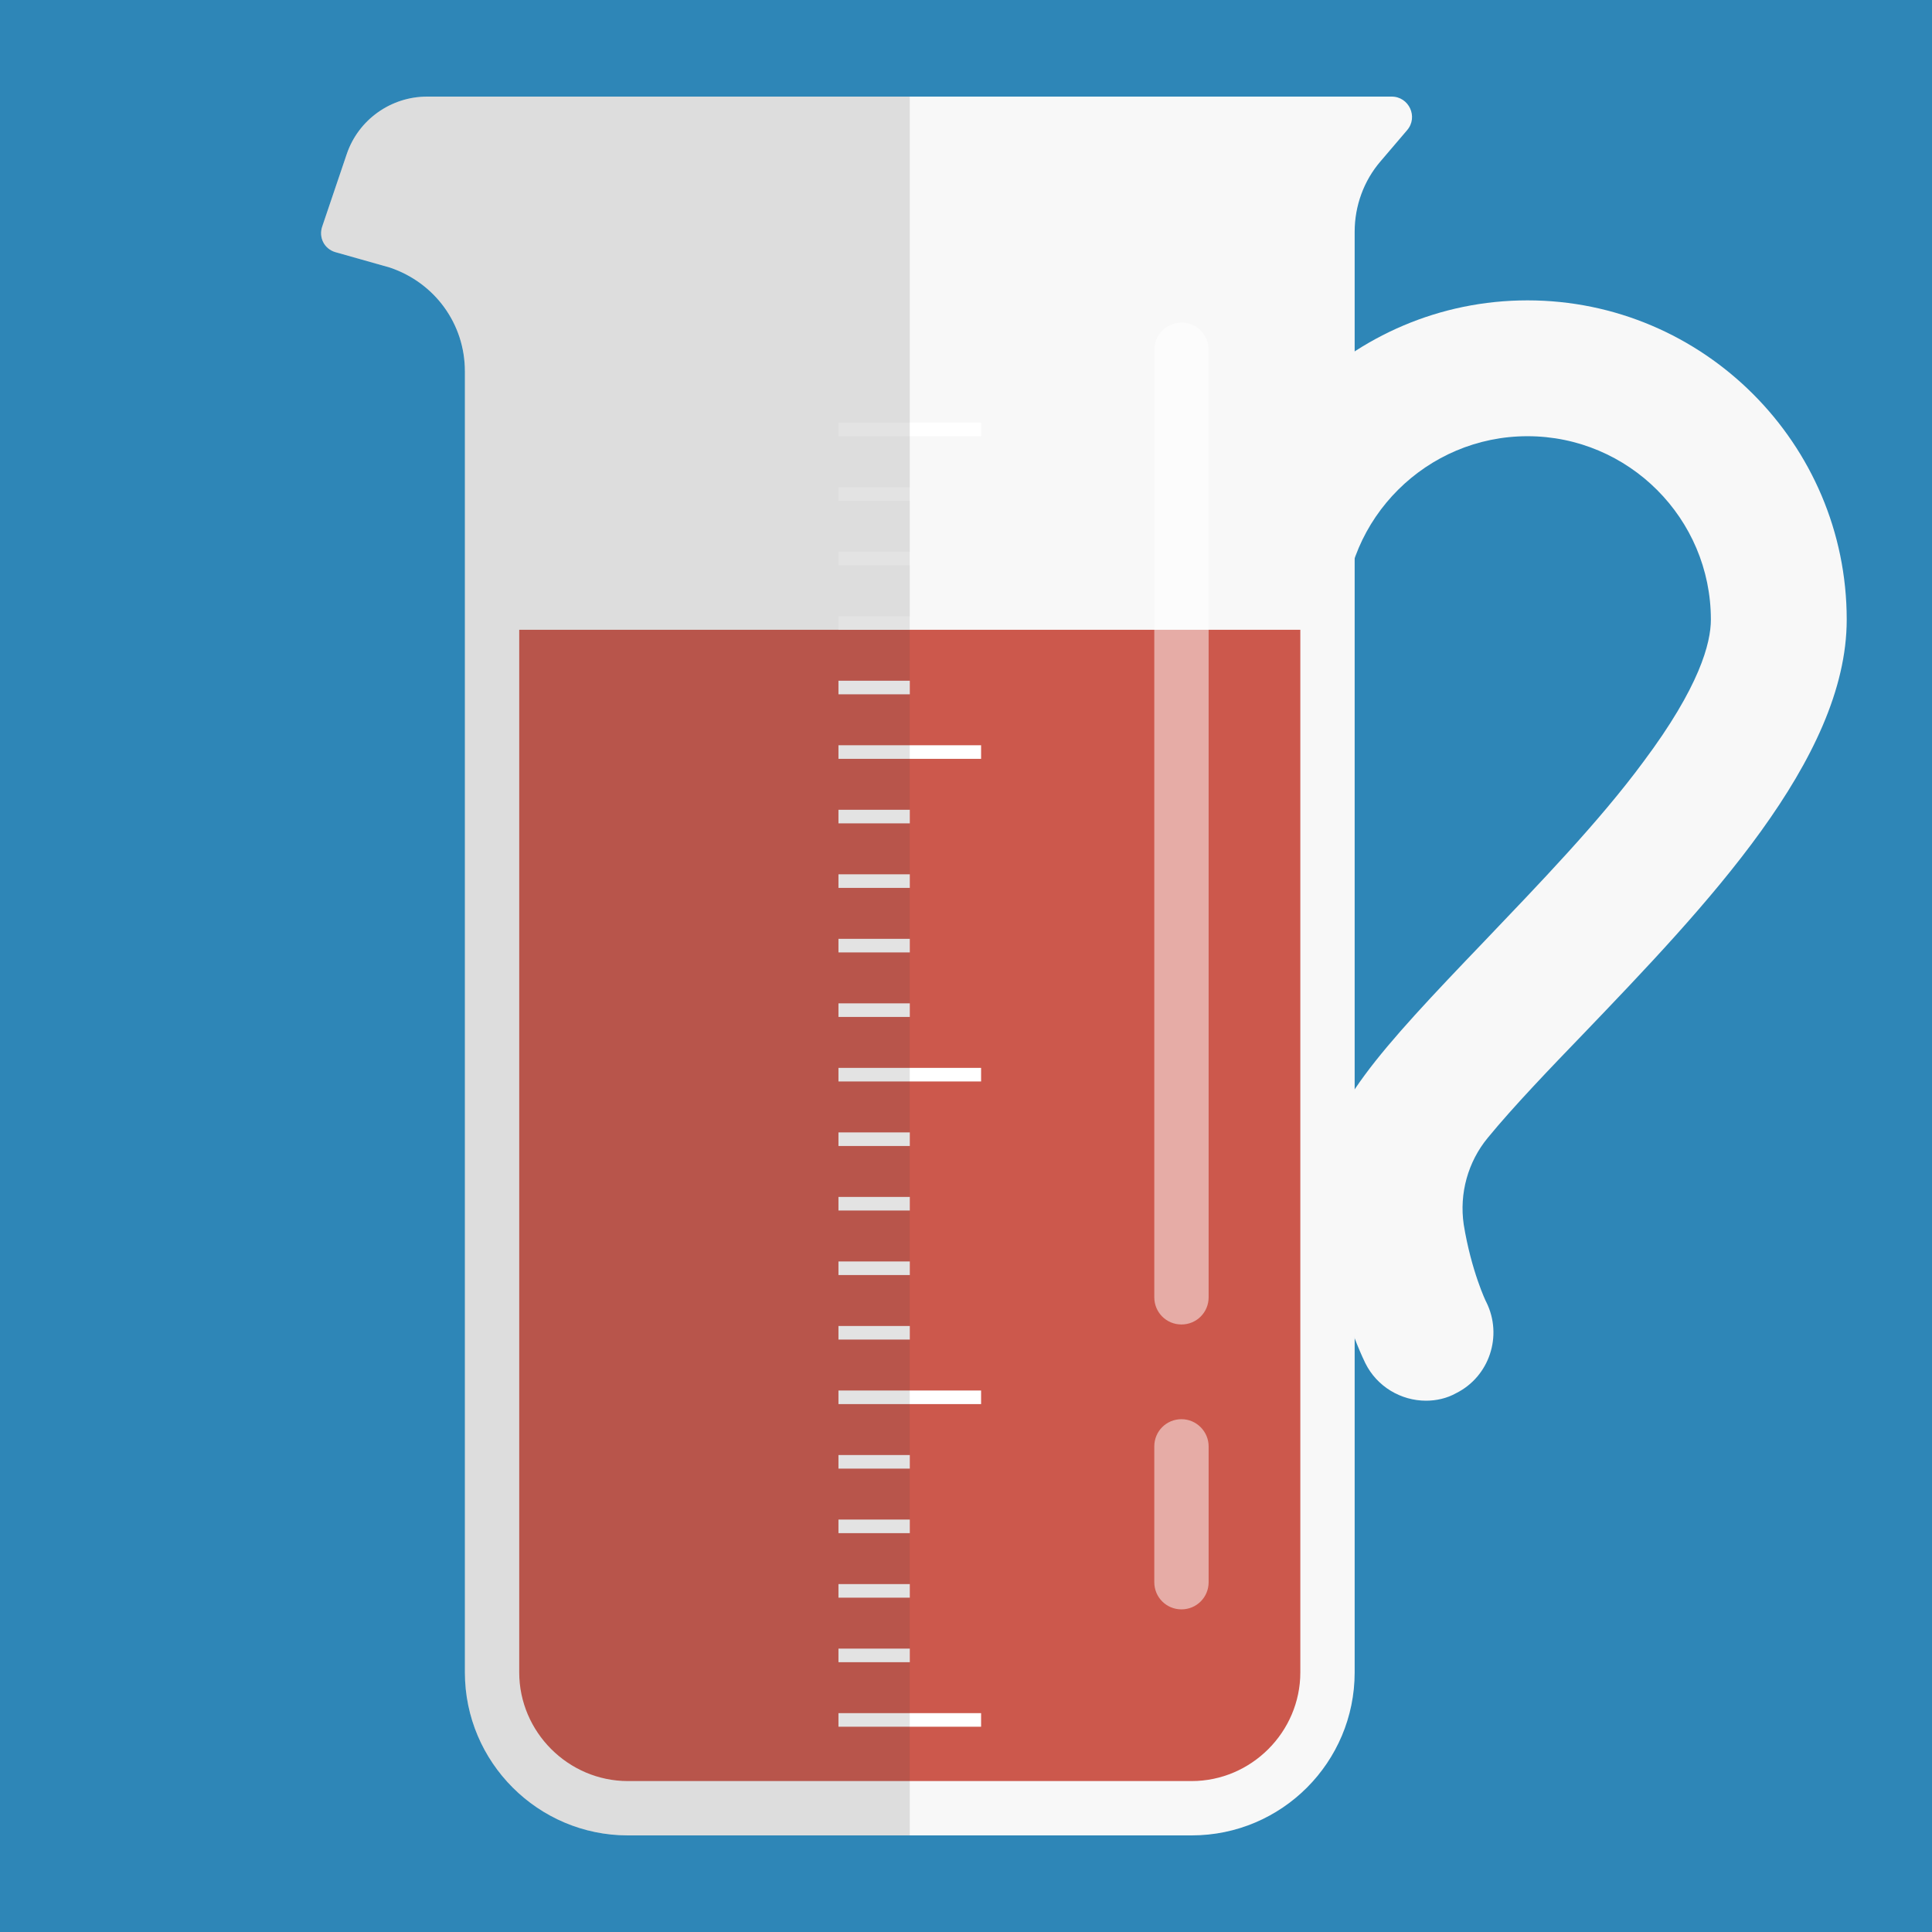
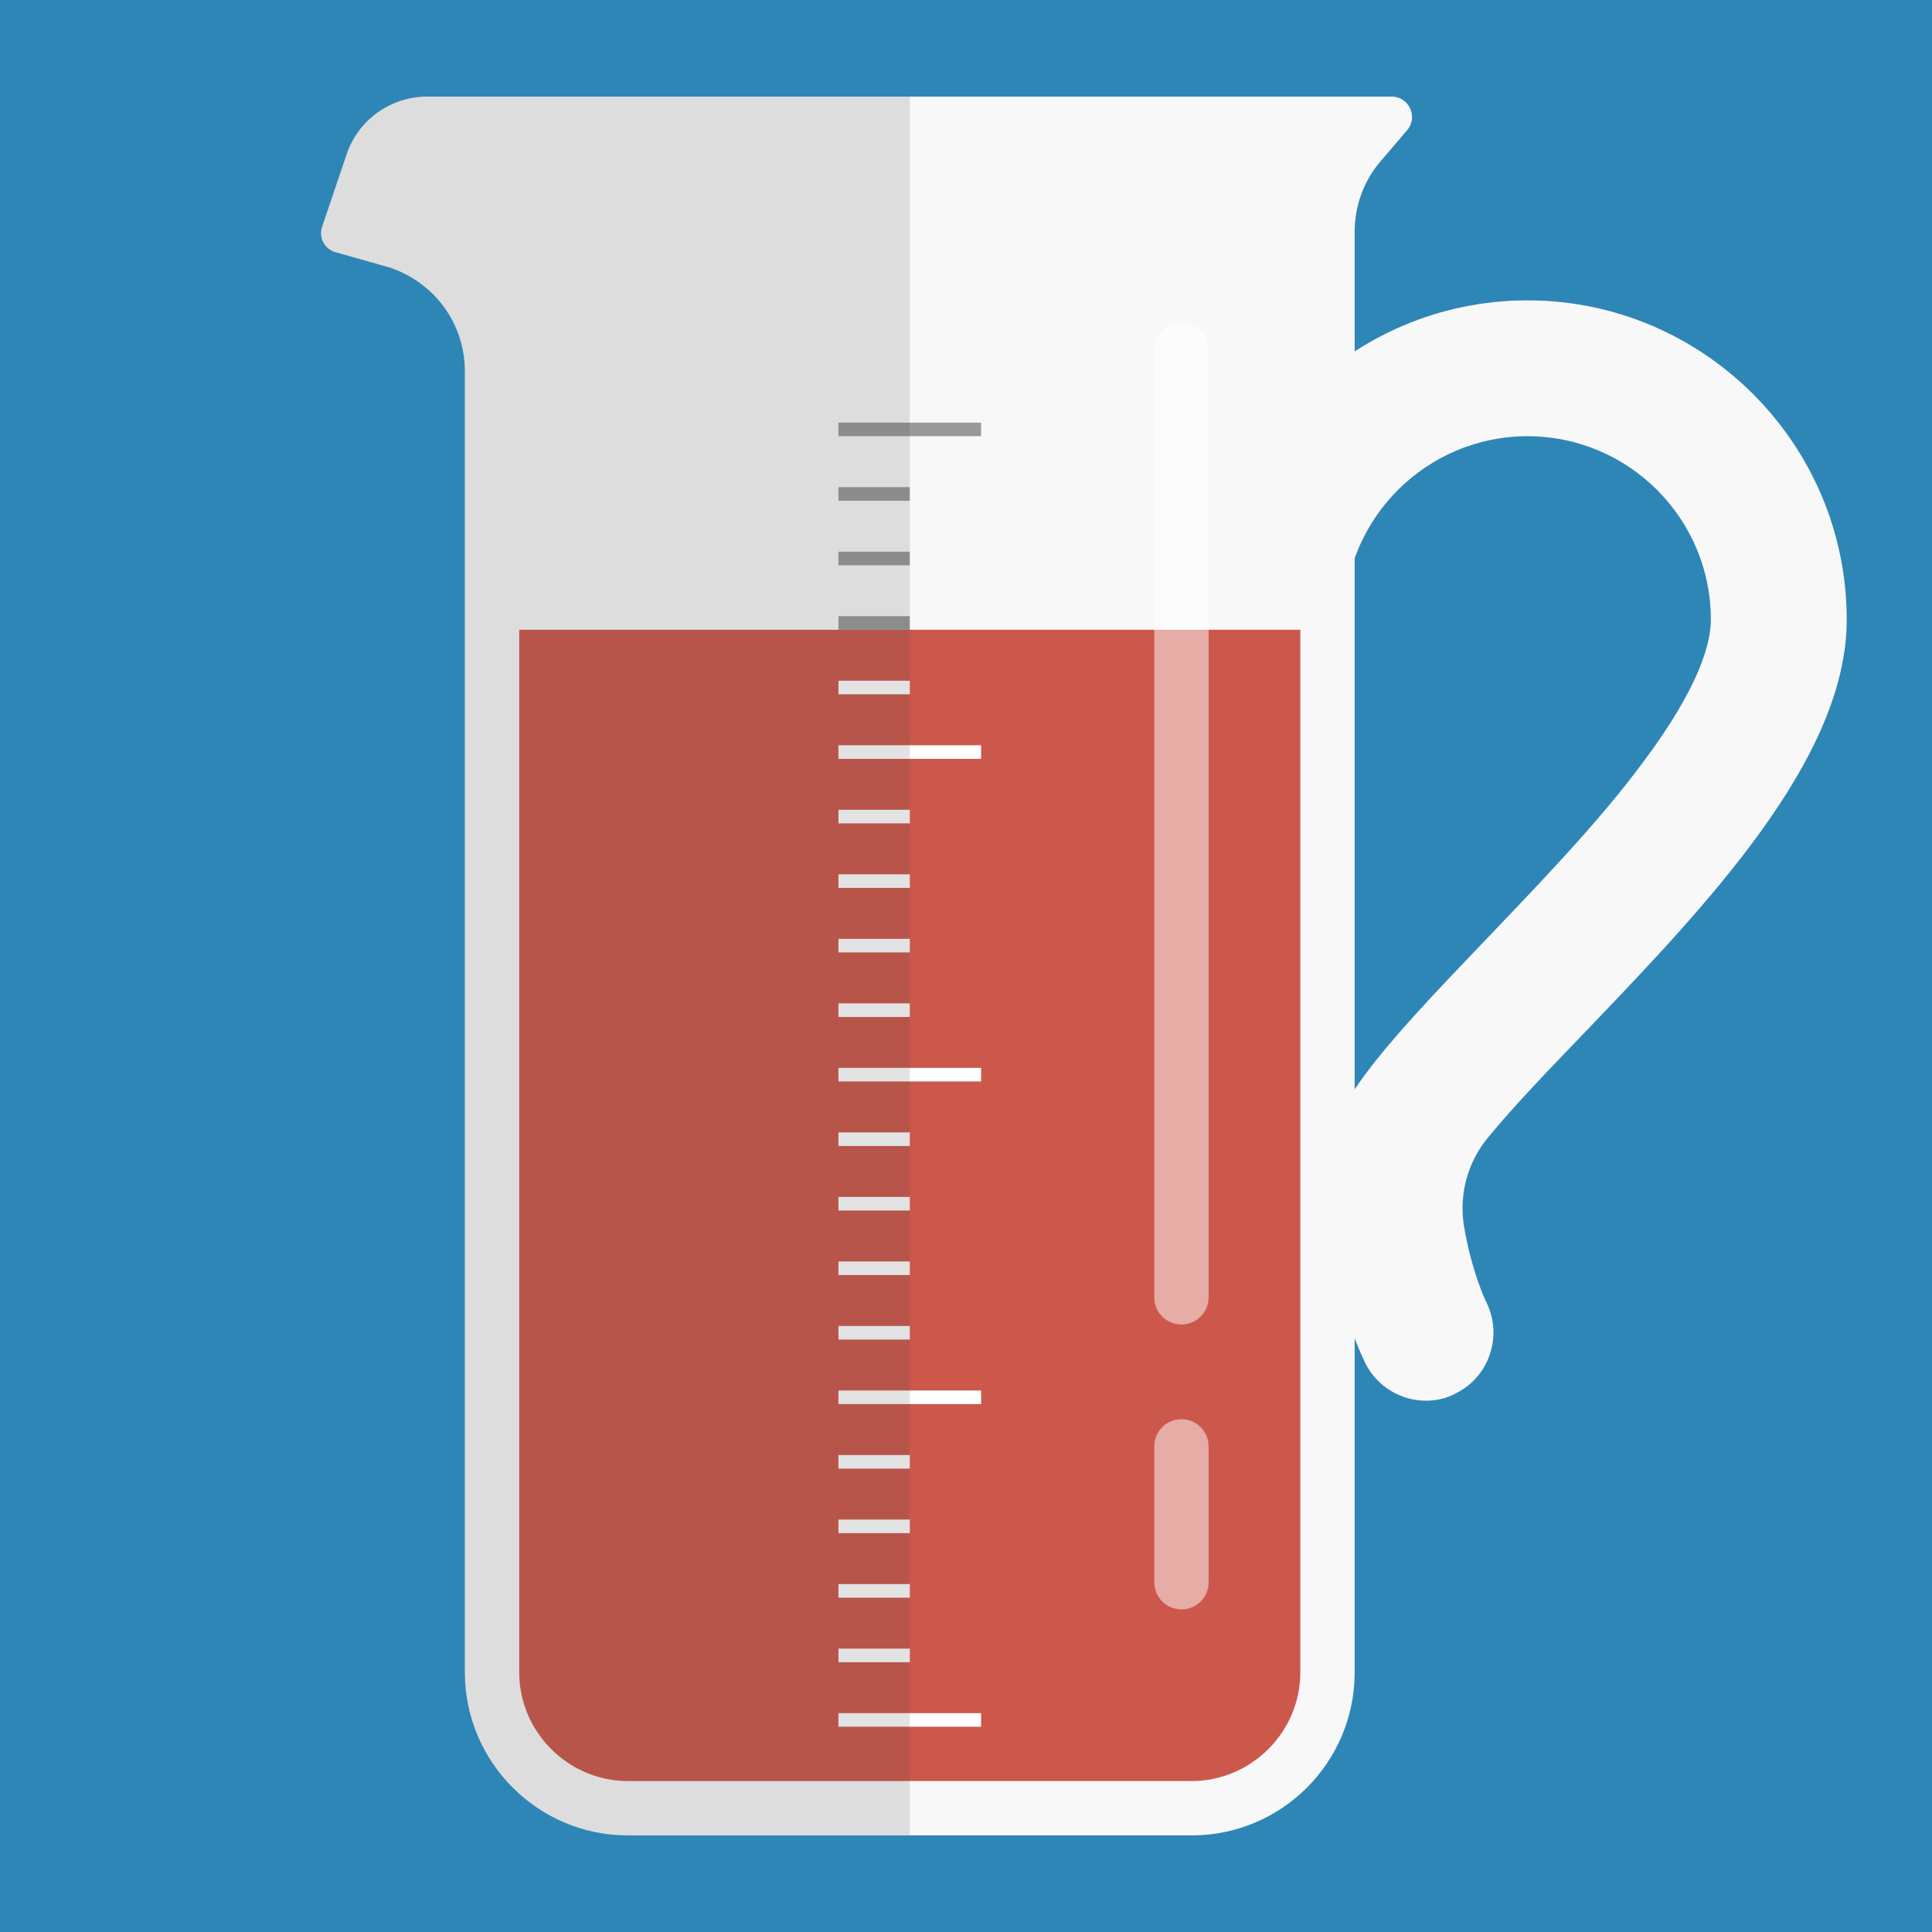
<svg xmlns="http://www.w3.org/2000/svg" version="1.1" id="icon" x="0" y="0" viewBox="0 0 512 512" xml:space="preserve">
  <style type="text/css">.st1{fill:#f8f8f8}</style>
  <path d="M0 0h512v512H0V0z" fill="#2e86b7" />
-   <path class="st1" d="M377.9 371.2c-6.6 0-13-3.7-16.1-10-1.1-2.3-10.9-22.6-10.9-50.3 0-16.5 14.6-32.4 42.6-61.6 14.1-14.8 30.2-31.4 42-47.4 14.9-19.9 17.9-31.5 17.9-37.7 0-26.8-21.8-48.6-48.6-48.6-26.7 0-48.5 21.7-48.6 48.4 0 9.9-8.1 18.1-17.9 18.2-10 0-18.1-8-18.1-18 0-46.6 38-84.6 84.6-84.6s84.6 38 84.6 84.6c0 37-37.2 75.8-70 110-8.2 8.5-18.3 19-25.1 27.3-5.3 6.4-7.6 14.8-6.4 23 2 12.3 5.9 20.5 6 20.6 4.4 8.9.8 19.7-8 24.1-2.5 1.4-5.3 2-8 2zm8.8-58.5z" />
+   <path class="st1" d="M377.9 371.2c-6.6 0-13-3.7-16.1-10-1.1-2.3-10.9-22.6-10.9-50.3 0-16.5 14.6-32.4 42.6-61.6 14.1-14.8 30.2-31.4 42-47.4 14.9-19.9 17.9-31.5 17.9-37.7 0-26.8-21.8-48.6-48.6-48.6-26.7 0-48.5 21.7-48.6 48.4 0 9.9-8.1 18.1-17.9 18.2-10 0-18.1-8-18.1-18 0-46.6 38-84.6 84.6-84.6s84.6 38 84.6 84.6c0 37-37.2 75.8-70 110-8.2 8.5-18.3 19-25.1 27.3-5.3 6.4-7.6 14.8-6.4 23 2 12.3 5.9 20.5 6 20.6 4.4 8.9.8 19.7-8 24.1-2.5 1.4-5.3 2-8 2z" />
  <path class="st1" d="M359 25.6H113.2c-9.6 0-18.2 6.1-21.3 15.2L85.4 60c-1 2.9.5 5.9 3.4 6.8l14.5 4.1c11.9 4 19.9 14.9 19.9 27.5v344.8c0 23.8 19.4 43.2 43.2 43.2h149.4c23.9 0 43.2-19.4 43.2-43.2V61.4c0-6.8 2.4-13.5 6.9-18.7l7-8.2c3-3.5.5-8.9-4.1-8.9H359z" />
  <path d="M137.6 166.9v276.3c0 15.8 13 28.8 28.8 28.8h149.4c15.8 0 28.8-13 28.8-28.8V166.9h-207z" fill="#cc584c" />
  <path d="M320.3 92.7v251.1c0 4-3.2 7.2-7.2 7.2s-7.2-3.2-7.2-7.2V92.7c0-4 3.2-7.2 7.2-7.2 4-.1 7.2 3.2 7.2 7.2zm-7.2 283.4c-4 0-7.2 3.2-7.2 7.2v36c0 4 3.2 7.2 7.2 7.2s7.2-3.2 7.2-7.2v-36c0-3.9-3.2-7.2-7.2-7.2z" opacity=".5" fill="#fff" />
-   <path d="M222.2 454H260v3.6h-37.8zm0-85.5H260v3.6h-37.8zm0-85.5H260v3.6h-37.8zm0-85.5H260v3.6h-37.8zm0 239.4h18.9v3.6h-18.9zm0-17.1h18.9v3.6h-18.9zm0-17.1h18.9v3.6h-18.9zm0-17.1h18.9v3.6h-18.9zm0-34.2h18.9v3.6h-18.9zm0-17.1h18.9v3.6h-18.9zm0-17.1h18.9v3.6h-18.9zm0-17.1h18.9v3.6h-18.9zm0-34.2h18.9v3.6h-18.9zm0-17.1h18.9v3.6h-18.9zm0-17.1h18.9v3.6h-18.9zm0-17.1h18.9v3.6h-18.9zm0-34.2h18.9v3.6h-18.9zm0-17.1h18.9v3.6h-18.9zm0-17.1h18.9v3.6h-18.9zm0-17.1h18.9v3.6h-18.9zm0-17.1H260v3.6h-37.8z" fill="#fff" />
+   <path d="M222.2 454H260v3.6h-37.8V454zm0-85.5H260v3.6h-37.8v-3.6zm0-85.5H260v3.6h-37.8V283zm0-85.5H260v3.6h-37.8v-3.6zm0 239.4h18.9v3.6h-18.9v-3.6zm0-17.1h18.9v3.6h-18.9v-3.6zm0-17.1h18.9v3.6h-18.9v-3.6zm0-17.1h18.9v3.6h-18.9v-3.6zm0-34.2h18.9v3.6h-18.9v-3.6zm0-17.1h18.9v3.6h-18.9v-3.6zm0-17.1h18.9v3.6h-18.9v-3.6zm0-17.1h18.9v3.6h-18.9v-3.6zm0-34.2h18.9v3.6h-18.9v-3.6zm0-17.1h18.9v3.6h-18.9v-3.6zm0-17.1h18.9v3.6h-18.9v-3.6zm0-17.1h18.9v3.6h-18.9v-3.6zm0-34.2h18.9v3.6h-18.9v-3.6z" fill="#fff" />
+   <path d="M222.2 163.3h18.9v3.6h-18.9v-3.6zm0-17.1h18.9v3.6h-18.9v-3.6zm0-17.1h18.9v3.6h-18.9v-3.6zm0-17.1H260v3.6h-37.8V112z" fill="#999" />
  <path d="M123.2 25.6h-10c-9.6 0-18.2 6.1-21.3 15.2L85.4 60c-1 2.9.5 5.9 3.4 6.8l14.5 4.1c11.9 4 19.9 14.9 19.9 27.5v344.8c0 23.8 19.4 43.2 43.2 43.2h74.7V25.6H123.2z" opacity=".15" fill="#444" />
</svg>
